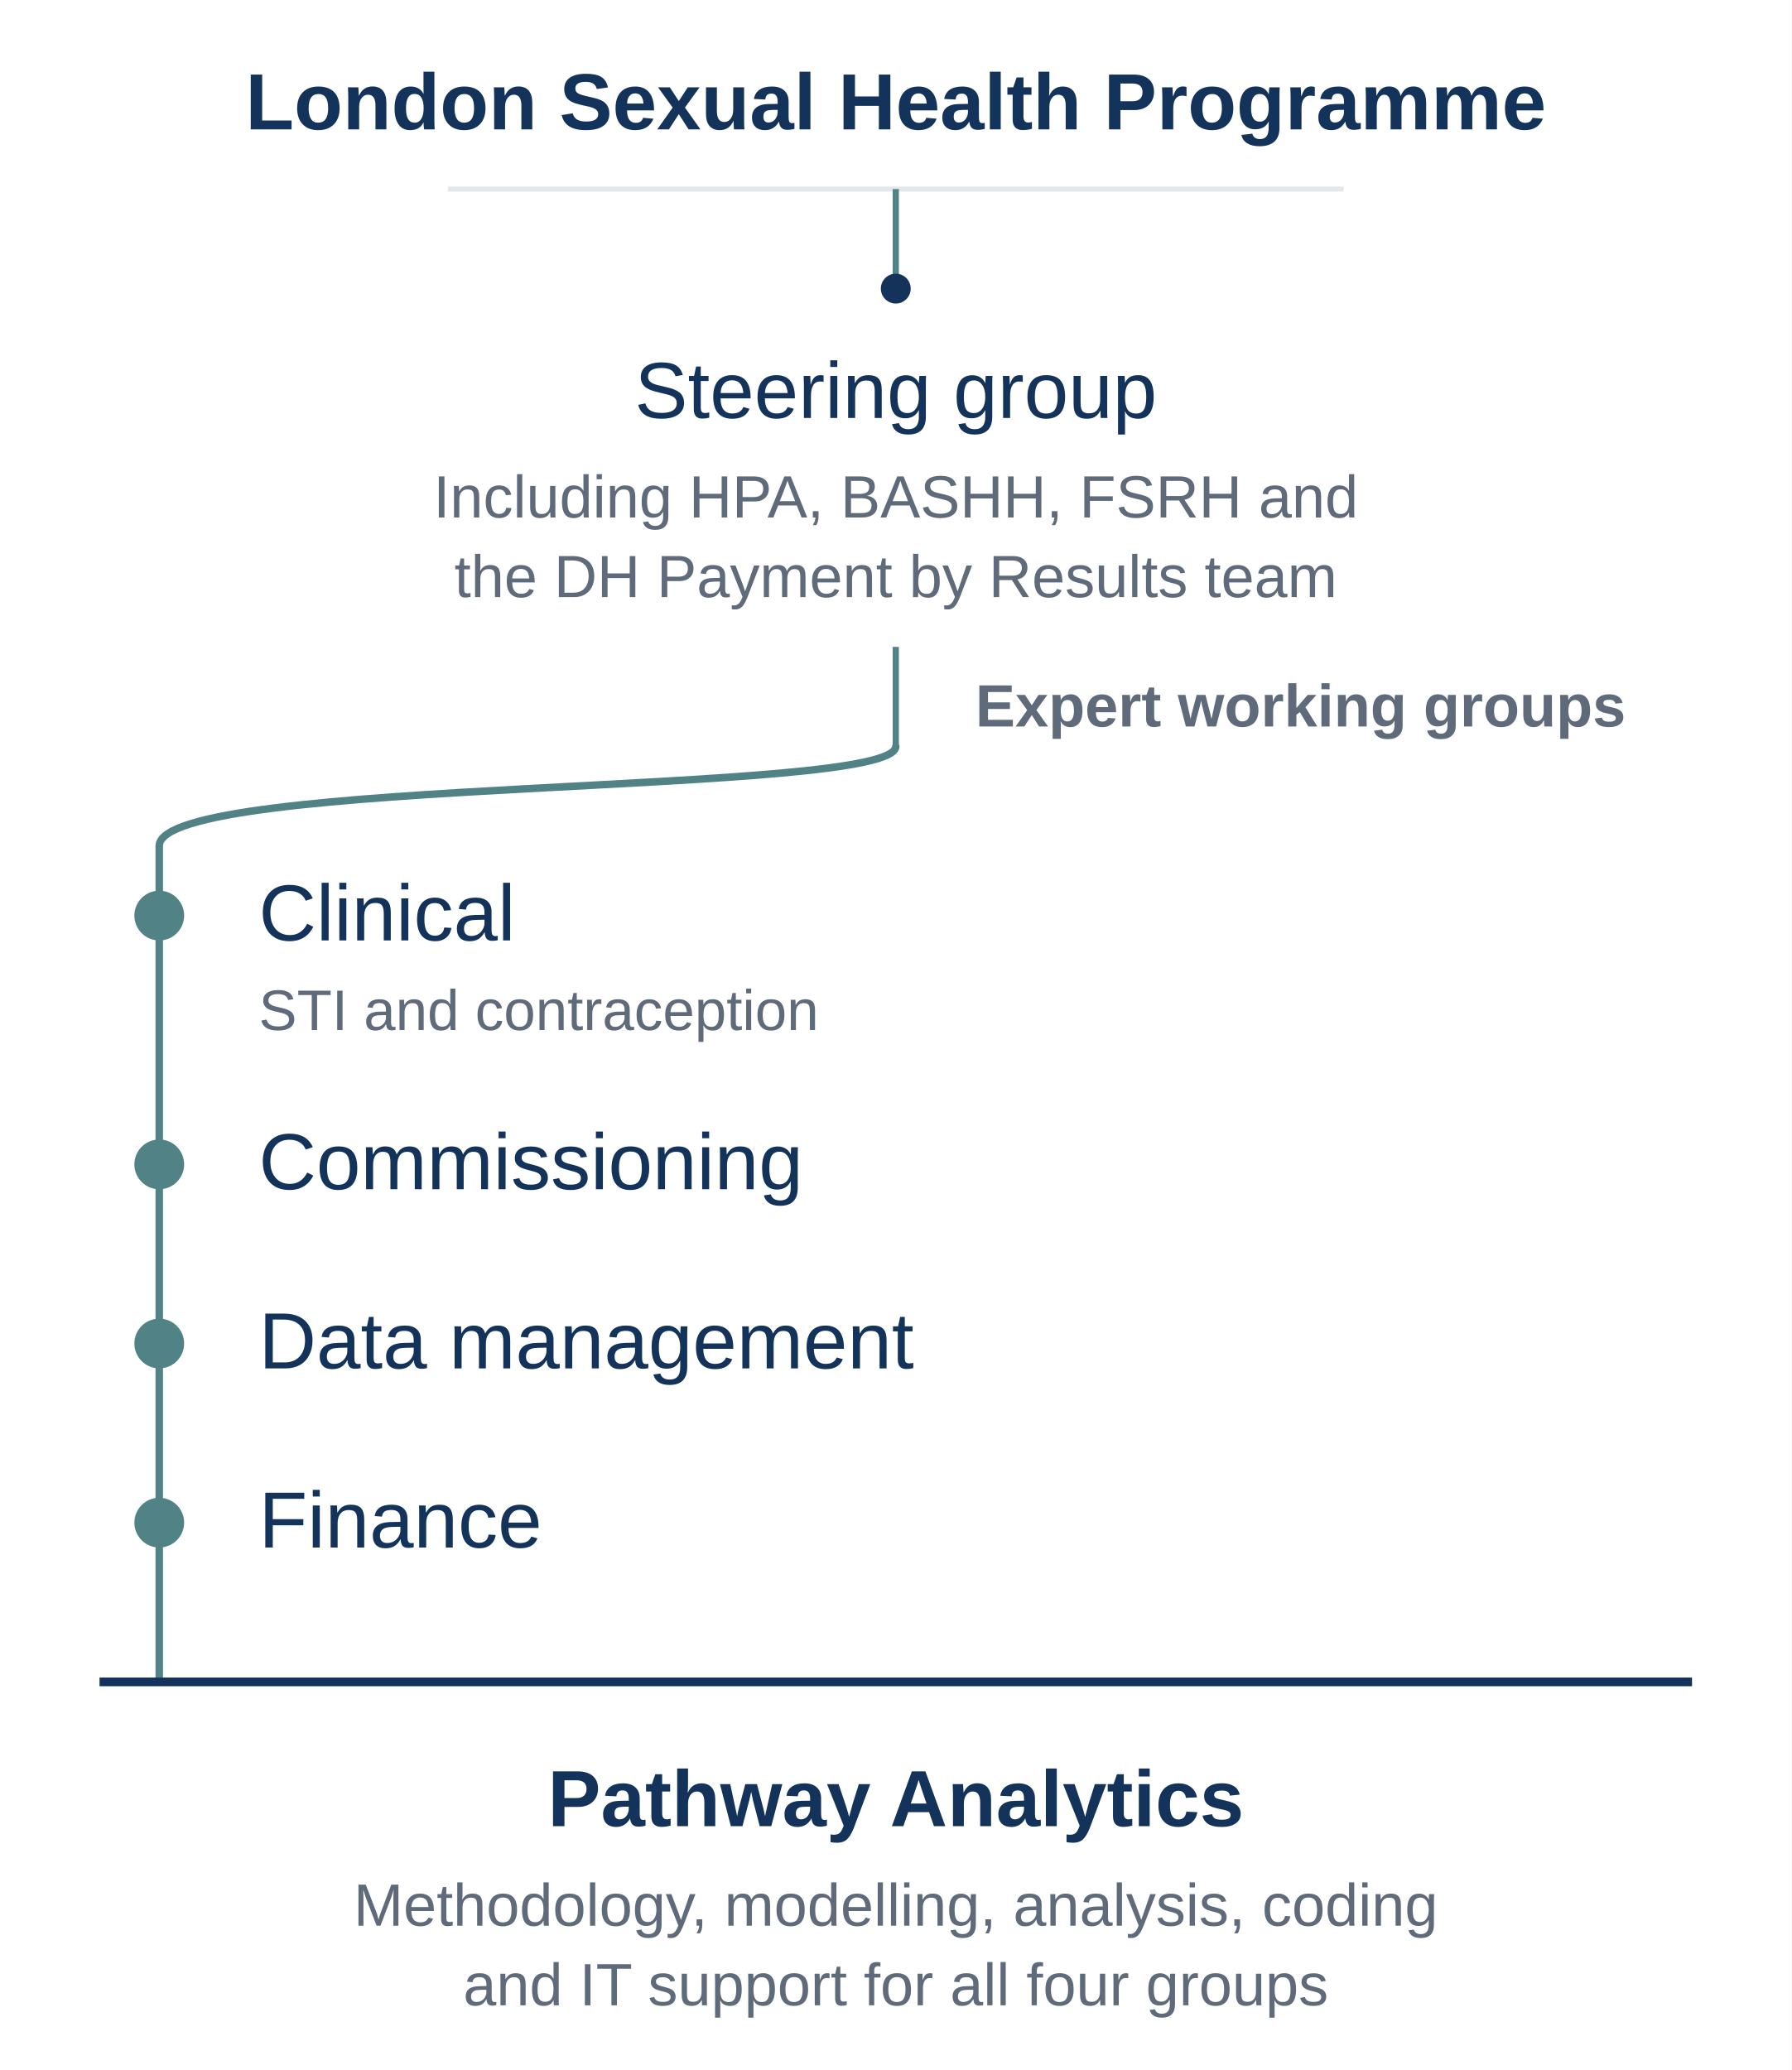
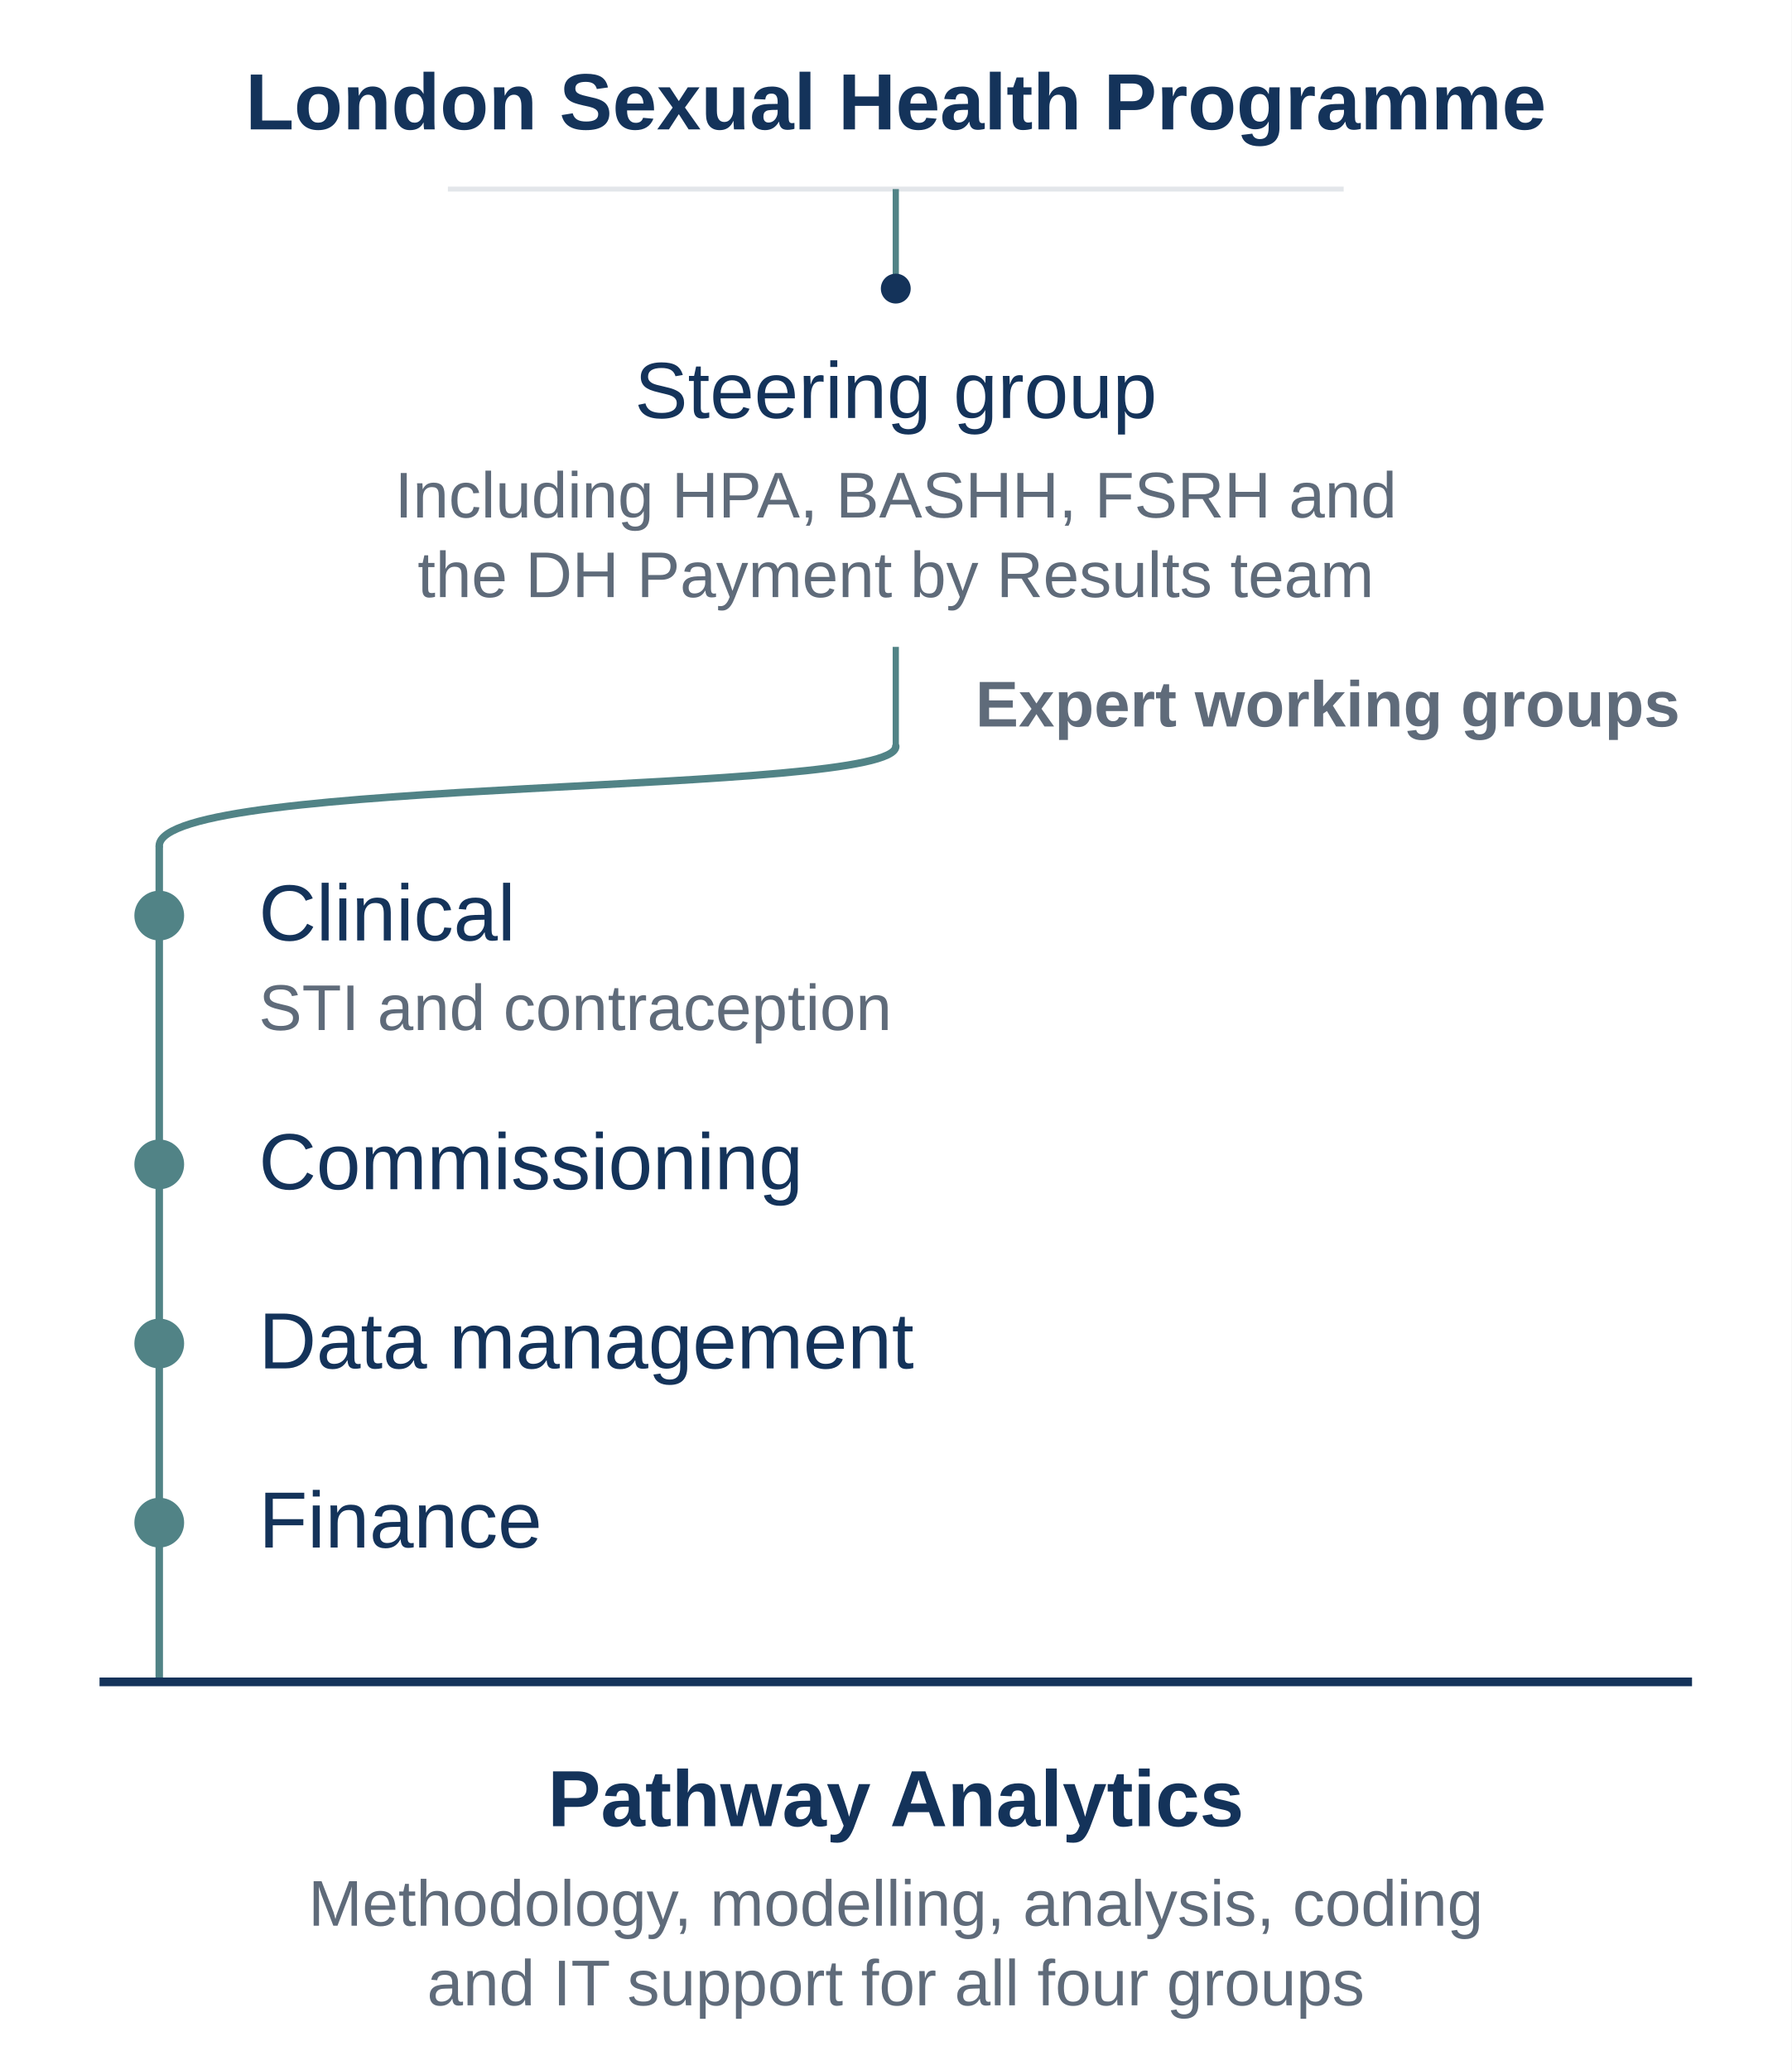
<svg xmlns="http://www.w3.org/2000/svg" viewBox="0 0 360 416" width="360" height="416" role="img" aria-label="Governance: the London Sexual Health Programme and its steering group oversaw four expert working groups: clinical, commissioning, data management and finance. Pathway Analytics provided methodology, modelling, analysis, coding and IT support for all four." font-family="Arial, Helvetica, sans-serif">
  <rect width="360" height="416" fill="#ffffff" />
  <text x="180" y="26" font-size="16" text-anchor="middle" font-weight="bold" fill="#14335a">London Sexual Health Programme</text>
  <line x1="90" y1="38" x2="270" y2="38" stroke="#e3e6ea" stroke-width="1" />
  <line x1="180" y1="38" x2="180" y2="56" stroke="#518386" stroke-width="1.25" />
  <circle cx="180" cy="58" r="3" fill="#14335a" />
  <text x="180" y="84" font-size="16" text-anchor="middle" fill="#14335a">Steering group</text>
-   <text x="180" y="104" font-size="12" text-anchor="middle" fill="#5f6b7a">Including HPA, BASHH, FSRH and</text>
-   <text x="180" y="120" font-size="12" text-anchor="middle" fill="#5f6b7a">the DH Payment by Results team</text>
+   <text x="180" y="104" font-size="13" text-anchor="middle" fill="#5f6b7a">Including HPA, BASHH, FSRH and</text>
+   <text x="180" y="120" font-size="13" text-anchor="middle" fill="#5f6b7a">the DH Payment by Results team</text>
  <line x1="180" y1="130" x2="180" y2="150" stroke="#518386" stroke-width="1.25" />
-   <text x="196" y="146" font-size="12" font-weight="bold" fill="#5f6b7a">Expert working groups</text>
+   <text x="196" y="146" font-size="13" font-weight="bold" fill="#5f6b7a">Expert working groups</text>
  <path d="M180 150 C180 160, 32 156, 32 170" fill="none" stroke="#518386" stroke-width="1.5" stroke-linecap="round" stroke-linejoin="round" />
  <line x1="32" y1="170" x2="32" y2="338" stroke="#518386" stroke-width="1.5" />
  <circle cx="32" cy="184" r="5" fill="#518386" />
  <text x="52" y="189" font-size="16" fill="#14335a">Clinical</text>
-   <text x="52" y="207" font-size="11.5" fill="#5f6b7a">STI and contraception</text>
+   <text x="52" y="207" font-size="13" fill="#5f6b7a">STI and contraception</text>
  <circle cx="32" cy="234" r="5" fill="#518386" />
  <text x="52" y="239" font-size="16" fill="#14335a">Commissioning</text>
  <circle cx="32" cy="270" r="5" fill="#518386" />
  <text x="52" y="275" font-size="16" fill="#14335a">Data management</text>
  <circle cx="32" cy="306" r="5" fill="#518386" />
  <text x="52" y="311" font-size="16" fill="#14335a">Finance</text>
  <line x1="20" y1="338" x2="340" y2="338" stroke="#14335a" stroke-width="1.75" />
  <text x="180" y="367" font-size="16" text-anchor="middle" font-weight="bold" fill="#14335a">Pathway Analytics</text>
-   <text x="180" y="387" font-size="12" text-anchor="middle" fill="#5f6b7a">Methodology, modelling, analysis, coding</text>
-   <text x="180" y="403" font-size="12" text-anchor="middle" fill="#5f6b7a">and IT support for all four groups</text>
+   <text x="180" y="387" font-size="13" text-anchor="middle" fill="#5f6b7a">Methodology, modelling, analysis, coding</text>
+   <text x="180" y="403" font-size="13" text-anchor="middle" fill="#5f6b7a">and IT support for all four groups</text>
</svg>
